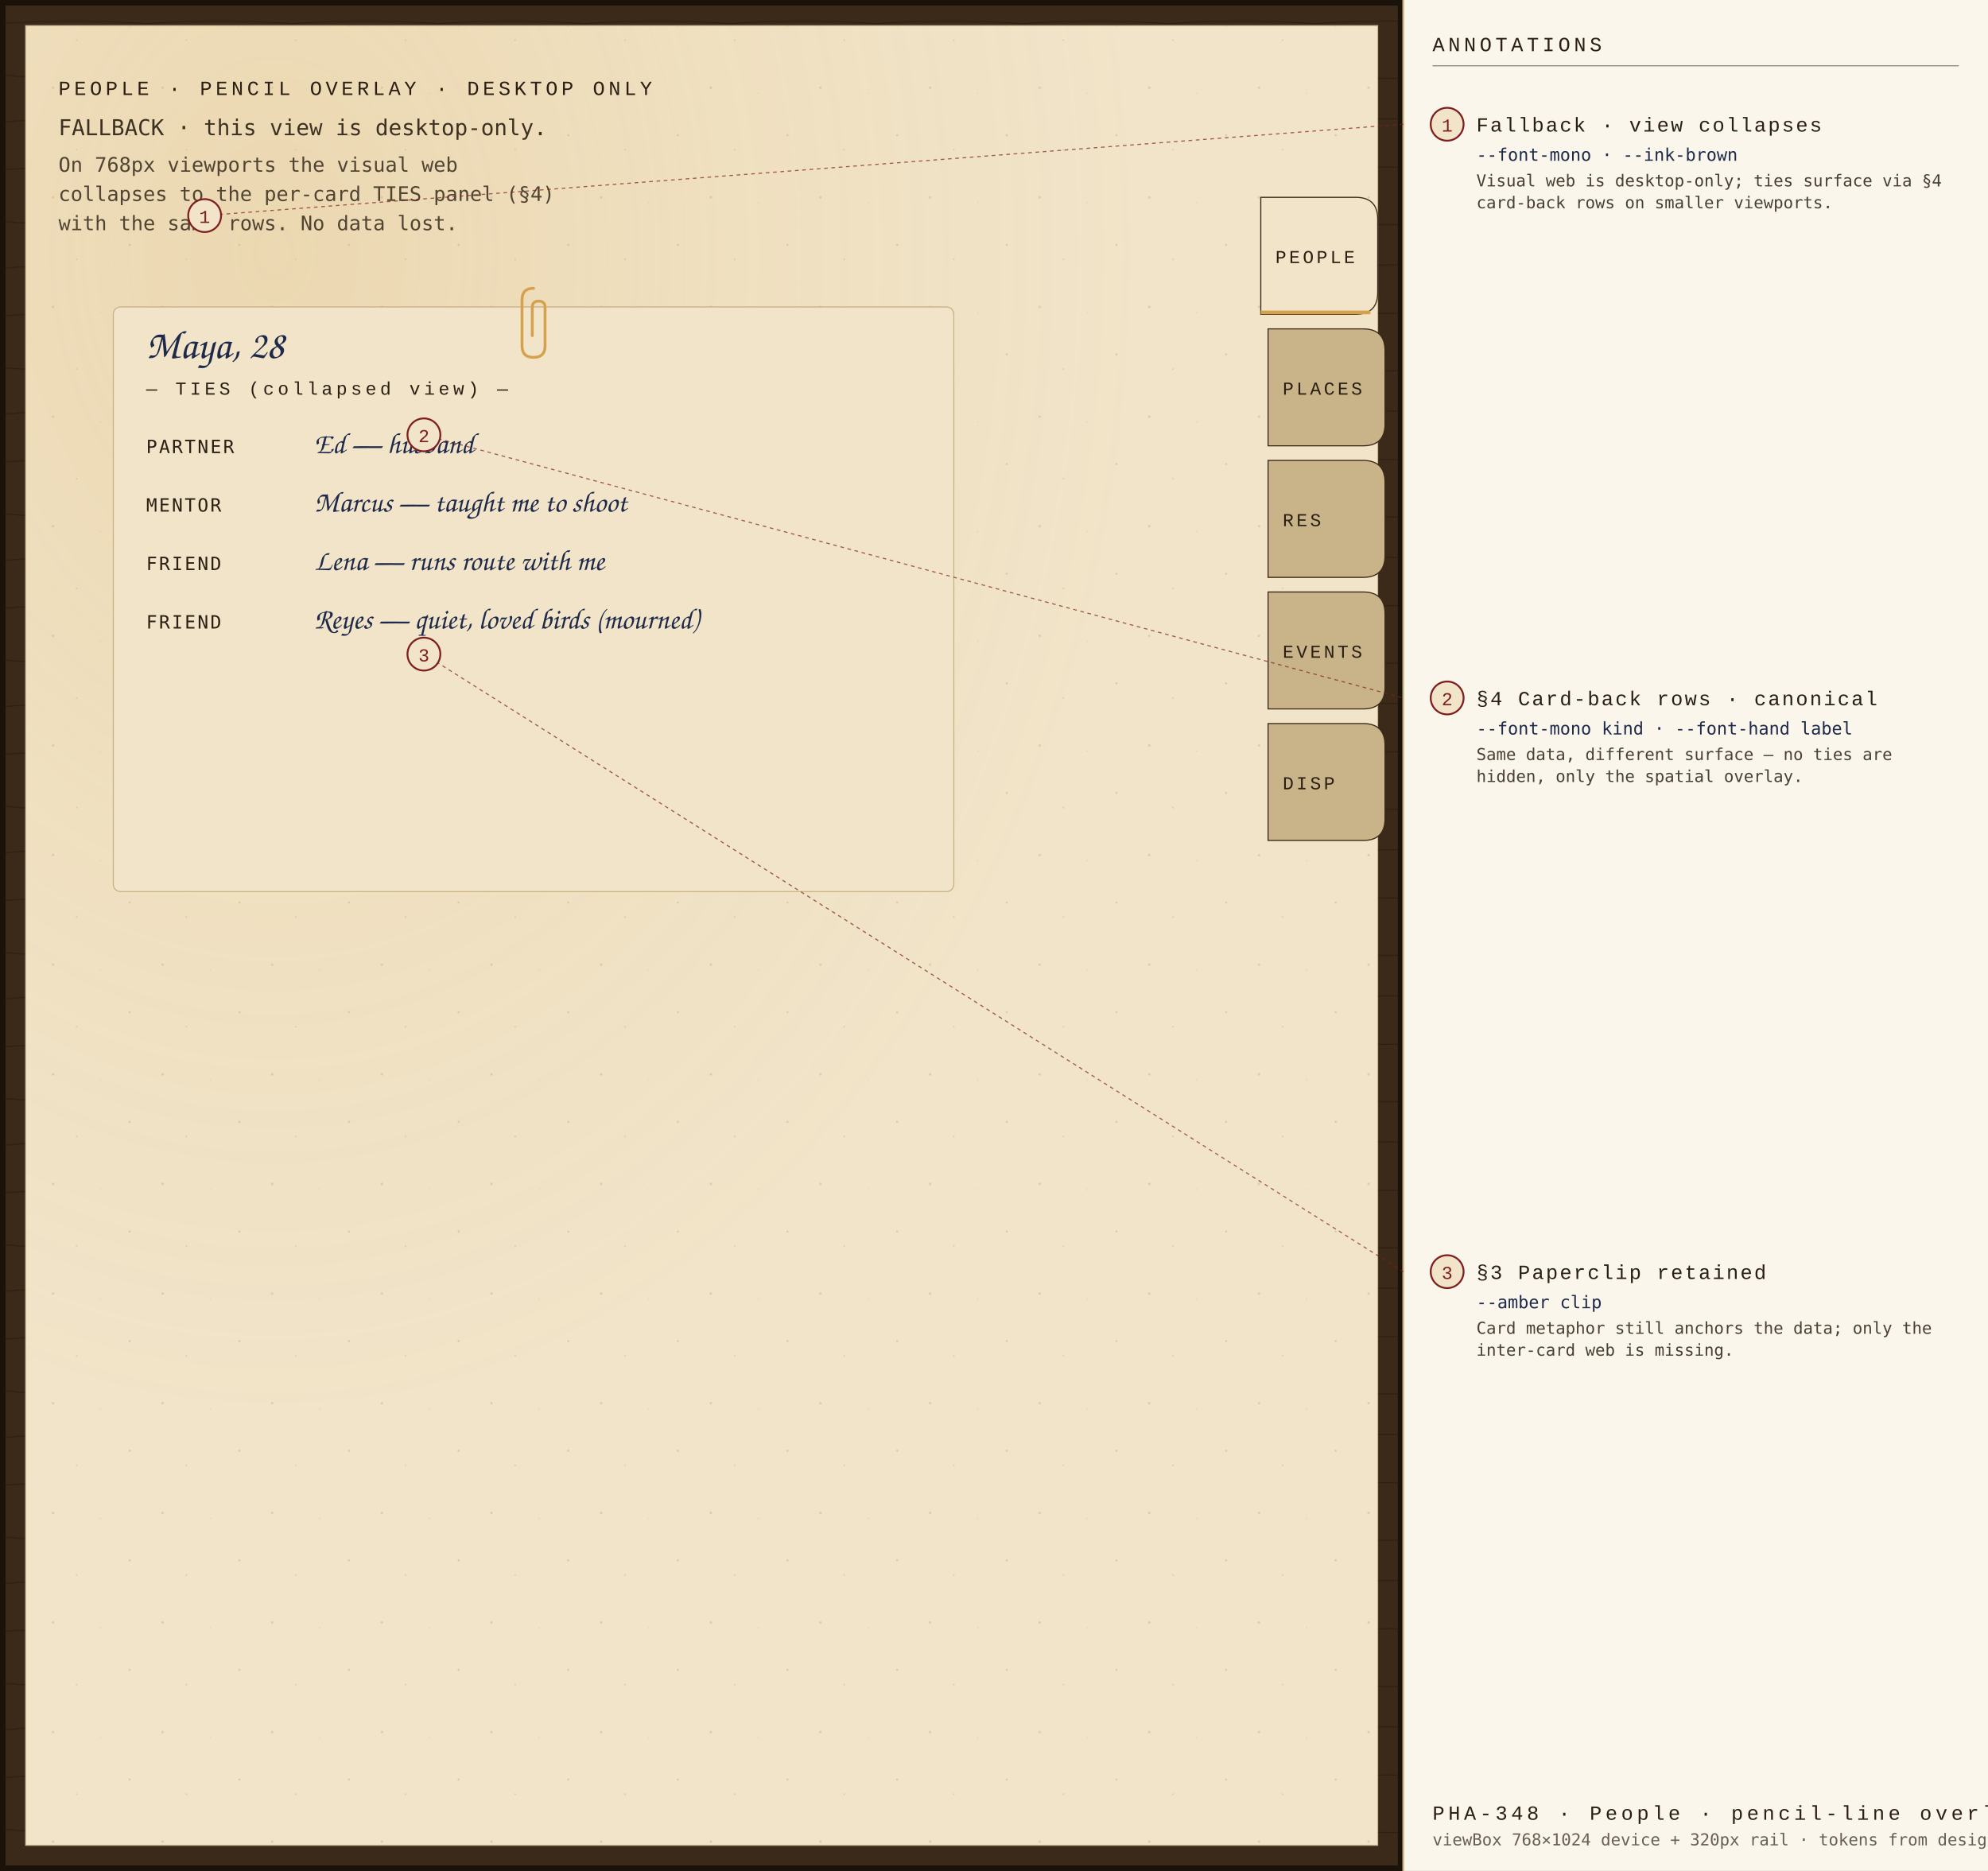
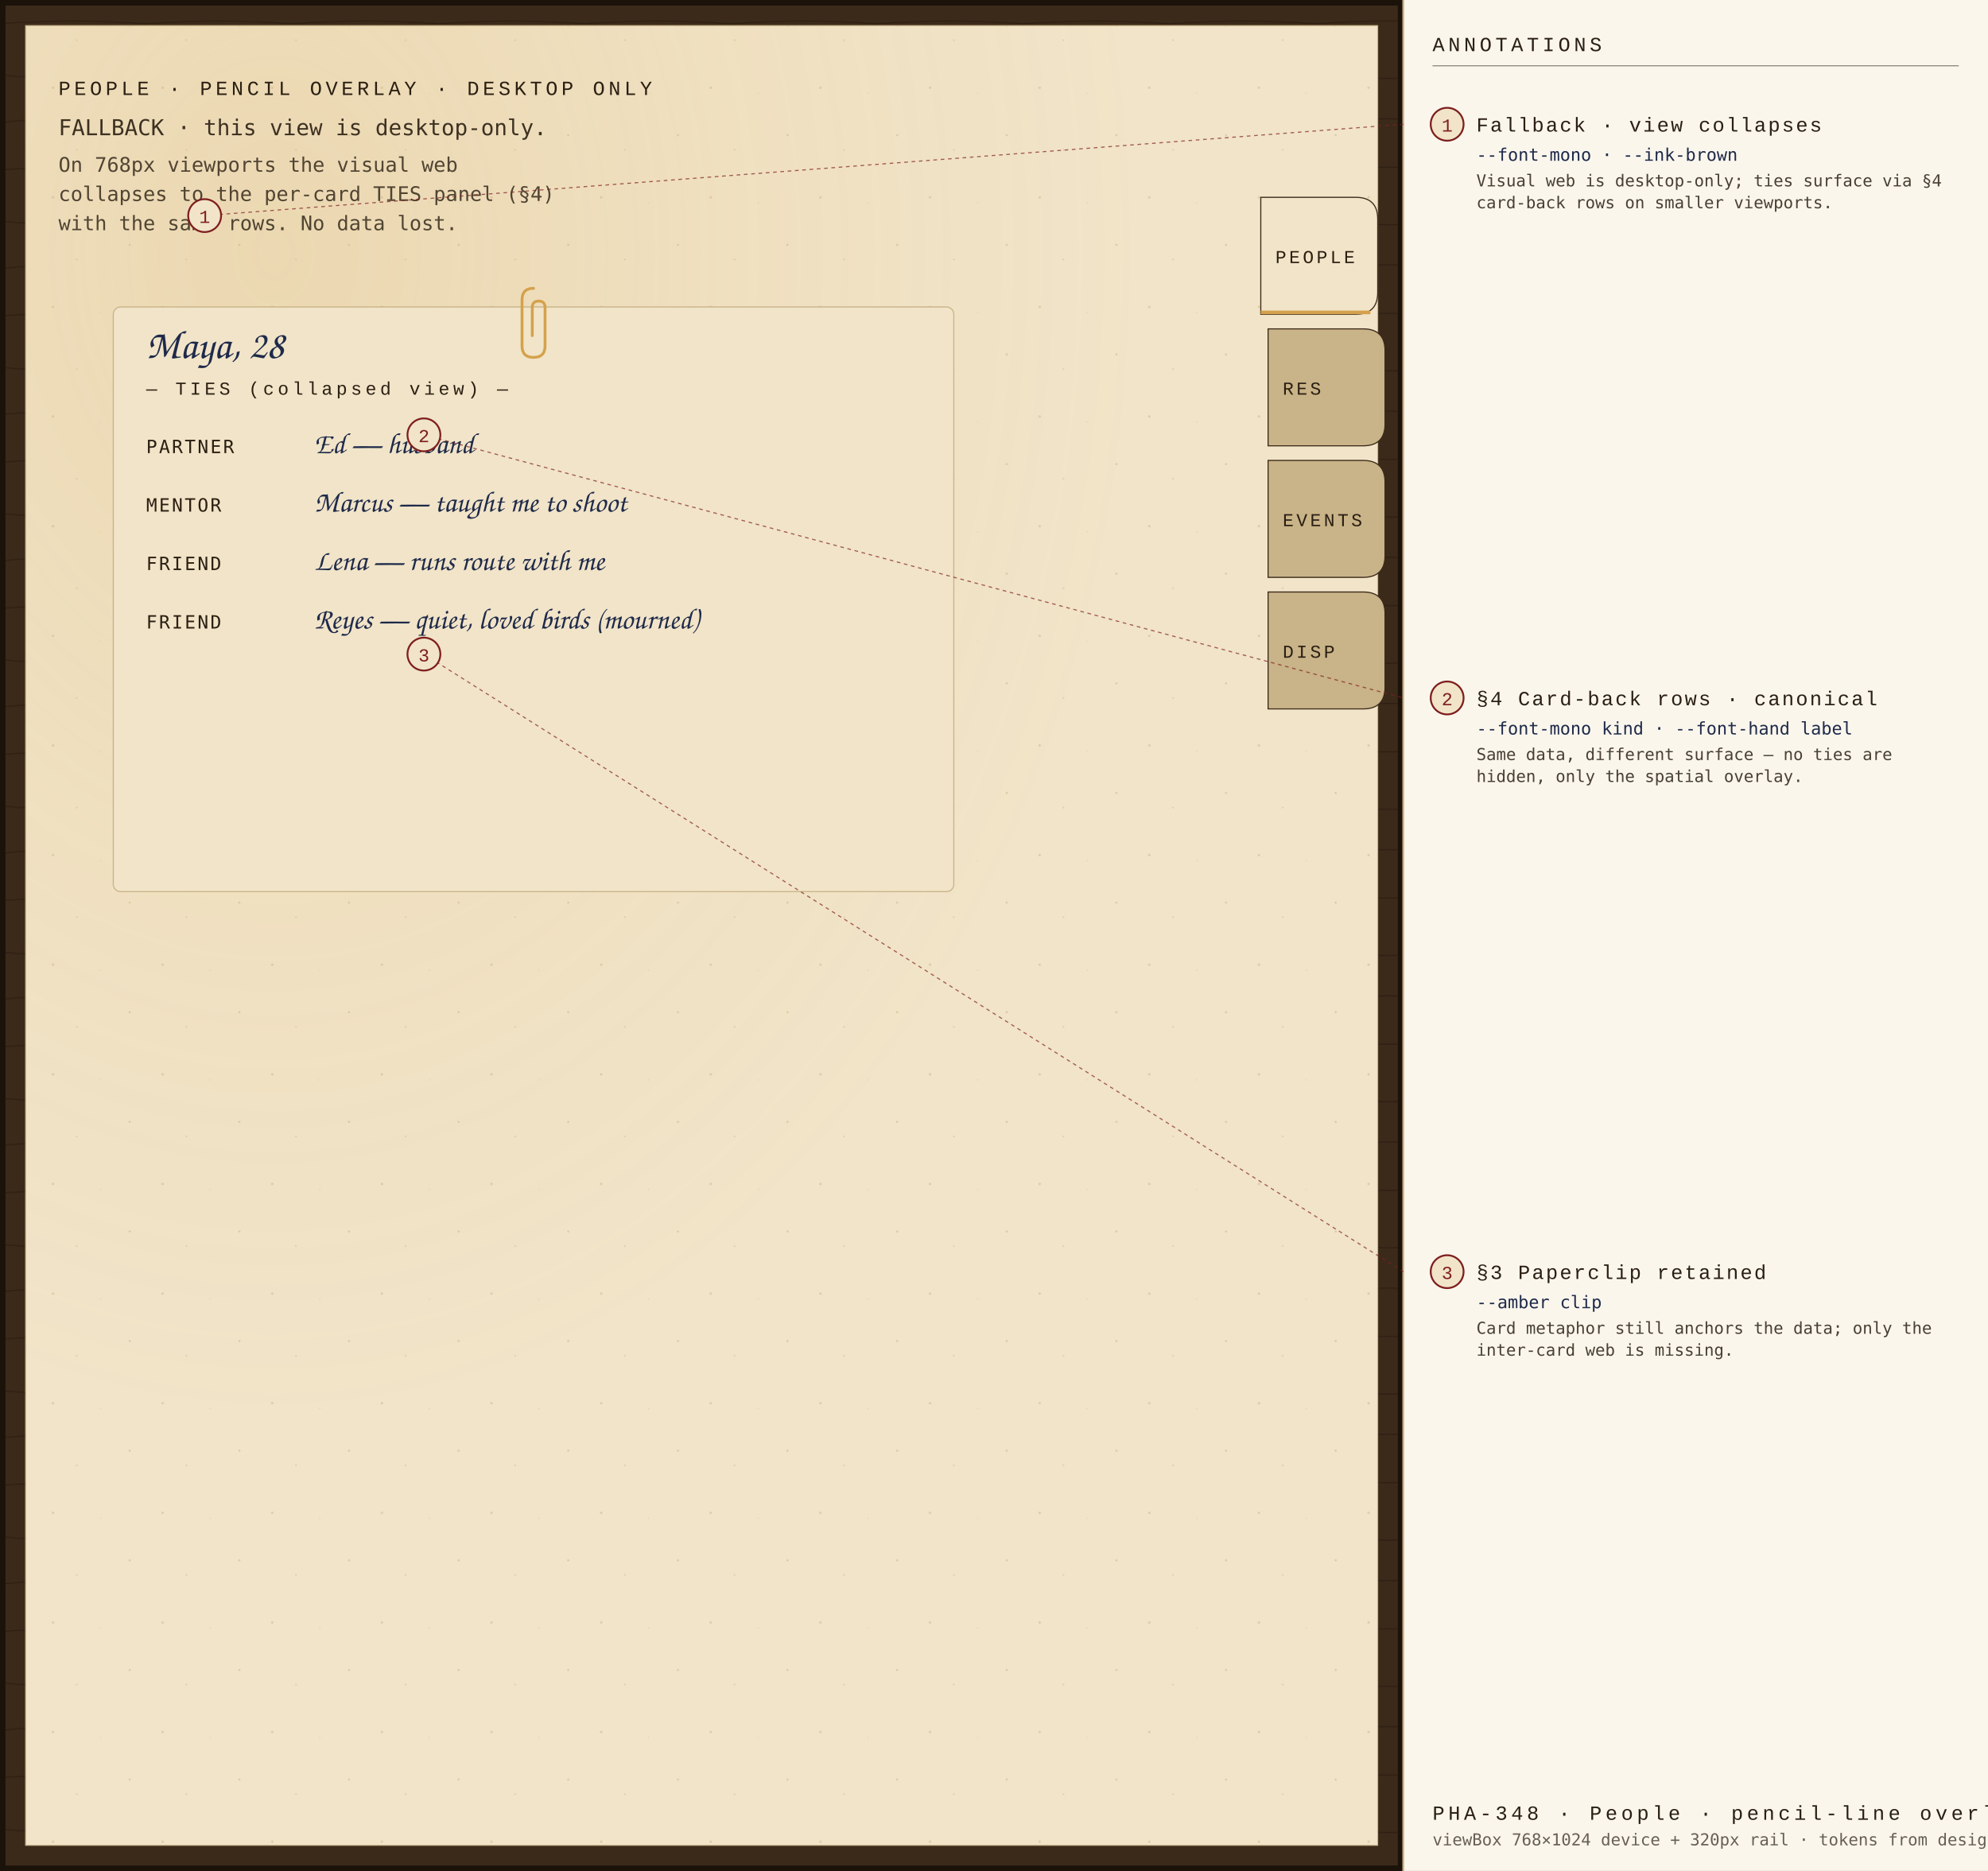
<svg xmlns="http://www.w3.org/2000/svg" viewBox="0 0 1088 1024" width="1088" height="1024" role="img" aria-label="PHA-348 · People · pencil-line overlay · Tablet · 641–1024px mockup">
  <defs>
    <pattern id="paperGrain" x="0" y="0" width="60" height="60" patternUnits="userSpaceOnUse">
      <rect width="60" height="60" fill="#F1E4C8" />
      <circle cx="11" cy="14" r="0.6" fill="#C9B388" opacity="0.5" />
      <circle cx="42" cy="22" r="0.5" fill="#C9B388" opacity="0.4" />
      <circle cx="29" cy="48" r="0.7" fill="#C9B388" opacity="0.45" />
      <circle cx="55" cy="51" r="0.4" fill="#C9B388" opacity="0.3" />
    </pattern>
    <pattern id="leatherGrain" x="0" y="0" width="80" height="80" patternUnits="userSpaceOnUse">
      <rect width="80" height="80" fill="#3B2A1A" />
      <path d="M0 13 q40 -3 80 0 M0 41 q40 4 80 0 M0 67 q40 -4 80 0" stroke="#1B120A" stroke-width="0.6" fill="none" opacity="0.5" />
    </pattern>
    <radialGradient id="lamp" cx="18%" cy="12%" r="65%">
      <stop offset="0%" stop-color="#D4A24C" stop-opacity="0.18" />
      <stop offset="55%" stop-color="#D4A24C" stop-opacity="0.06" />
      <stop offset="100%" stop-color="#D4A24C" stop-opacity="0" />
    </radialGradient>
    <filter id="hand" x="-2%" y="-50%" width="104%" height="200%">
      <feTurbulence type="fractalNoise" baseFrequency="0.7" numOctaves="2" seed="3" />
      <feDisplacementMap in="SourceGraphic" scale="0.6" />
    </filter>
    <symbol id="paperclip" viewBox="0 0 40 60">
      <path d="M20 4 q-9 0 -9 9 v36 q0 9 9 9 t9 -9 v-30 q0 -5 -5 -5 t-5 5 v22" fill="none" stroke="#D4A24C" stroke-width="2.2" stroke-linecap="round" />
    </symbol>
    <symbol id="touchHint" viewBox="0 0 44 44">
      <rect x="0" y="0" width="44" height="44" fill="none" stroke="#D4A24C" stroke-width="1" stroke-dasharray="3 3" opacity="0.6" />
    </symbol>
  </defs>
  <rect x="0" y="0" width="1088" height="1024" fill="#3B2A1A" />
  <rect x="0" y="0" width="768" height="1024" fill="url(#leatherGrain)" />
  <rect x="0" y="0" width="768" height="1024" fill="url(#leatherGrain)" />
  <rect x="0" y="0" width="768" height="1024" fill="#3B2A1A" opacity="0.15" />
  <rect x="0" y="0" width="768" height="3" fill="#1B120A" />
  <rect x="0" y="1021" width="768" height="3" fill="#1B120A" />
  <rect x="0" y="0" width="3" height="1024" fill="#1B120A" />
  <rect x="765" y="0" width="3" height="1024" fill="#1B120A" />
  <rect x="14" y="14" width="740" height="996" fill="url(#paperGrain)" stroke="#C9B388" stroke-width="0.5" />
  <rect x="14" y="14" width="740" height="996" fill="url(#lamp)" />
  <text x="32" y="52" font-family="'Special Elite', 'Courier New', Courier, monospace" font-size="11" fill="#2A1F12" letter-spacing="2">PEOPLE · PENCIL OVERLAY · DESKTOP ONLY</text>
  <text x="32" y="74" font-family="'IBM Plex Mono', ui-monospace, Menlo, Consolas, monospace" font-size="12" fill="#2A1F12" opacity="0.9">FALLBACK · this view is desktop-only.</text>
  <text x="32" y="94" font-family="'IBM Plex Mono', ui-monospace, Menlo, Consolas, monospace" font-size="11" fill="#2A1F12" opacity="0.8">On 768px viewports the visual web</text>
  <text x="32" y="110" font-family="'IBM Plex Mono', ui-monospace, Menlo, Consolas, monospace" font-size="11" fill="#2A1F12" opacity="0.8">collapses to the per-card TIES panel (§4)</text>
  <text x="32" y="126" font-family="'IBM Plex Mono', ui-monospace, Menlo, Consolas, monospace" font-size="11" fill="#2A1F12" opacity="0.8">with the same rows. No data lost.</text>
  <rect x="62" y="168" width="460" height="320" fill="#F1E4C8" stroke="#C9B388" stroke-width="0.6" rx="4" />
  <use href="#paperclip" x="278.0" y="154" width="28" height="44" />
  <text x="80" y="196" font-family="'Caveat', 'Patrick Hand', 'Bradley Hand', cursive" font-size="22" fill="#1F2A4A">Maya, 28</text>
  <text x="80" y="216" font-family="'Special Elite', 'Courier New', Courier, monospace" font-size="10" fill="#2A1F12" letter-spacing="2">— TIES (collapsed view) —</text>
  <text x="80" y="248" font-family="'IBM Plex Mono', ui-monospace, Menlo, Consolas, monospace" font-size="10" fill="#2A1F12" letter-spacing="1">PARTNER</text>
  <text x="172" y="248" font-family="'Caveat', 'Patrick Hand', 'Bradley Hand', cursive" font-size="16" fill="#1F2A4A">Ed — husband</text>
  <text x="80" y="280" font-family="'IBM Plex Mono', ui-monospace, Menlo, Consolas, monospace" font-size="10" fill="#2A1F12" letter-spacing="1">MENTOR</text>
  <text x="172" y="280" font-family="'Caveat', 'Patrick Hand', 'Bradley Hand', cursive" font-size="16" fill="#1F2A4A">Marcus — taught me to shoot</text>
  <text x="80" y="312" font-family="'IBM Plex Mono', ui-monospace, Menlo, Consolas, monospace" font-size="10" fill="#2A1F12" letter-spacing="1">FRIEND</text>
  <text x="172" y="312" font-family="'Caveat', 'Patrick Hand', 'Bradley Hand', cursive" font-size="16" fill="#1F2A4A">Lena — runs route with me</text>
  <text x="80" y="344" font-family="'IBM Plex Mono', ui-monospace, Menlo, Consolas, monospace" font-size="10" fill="#2A1F12" letter-spacing="1">FRIEND</text>
  <text x="172" y="344" font-family="'Caveat', 'Patrick Hand', 'Bradley Hand', cursive" font-size="16" fill="#1F2A4A">Reyes — quiet, loved birds (mourned)</text>
  <path d="M690 108 h52 q12 0 12 12 v40 q0 12 -12 12 h-52 z" fill="#F1E4C8" stroke="#3B2A1A" stroke-width="0.6" />
  <text x="698" y="144.0" font-family="'Special Elite', 'Courier New', Courier, monospace" font-size="10" fill="#2A1F12" letter-spacing="1.5">PEOPLE</text>
  <line x1="690" y1="171" x2="750" y2="171" stroke="#D4A24C" stroke-width="2" />
  <path d="M694 180 h52 q12 0 12 12 v40 q0 12 -12 12 h-52 z" fill="#C9B388" stroke="#3B2A1A" stroke-width="0.6" />
-   <text x="702" y="216.0" font-family="'Special Elite', 'Courier New', Courier, monospace" font-size="10" fill="#2A1F12" letter-spacing="1.5">PLACES</text>
+   <text x="702" y="216.0" font-family="'Special Elite', 'Courier New', Courier, monospace" font-size="10" fill="#2A1F12" letter-spacing="1.5">RES</text>
  <path d="M694 252 h52 q12 0 12 12 v40 q0 12 -12 12 h-52 z" fill="#C9B388" stroke="#3B2A1A" stroke-width="0.6" />
-   <text x="702" y="288.0" font-family="'Special Elite', 'Courier New', Courier, monospace" font-size="10" fill="#2A1F12" letter-spacing="1.5">RES</text>
+   <text x="702" y="288.0" font-family="'Special Elite', 'Courier New', Courier, monospace" font-size="10" fill="#2A1F12" letter-spacing="1.5">EVENTS</text>
  <path d="M694 324 h52 q12 0 12 12 v40 q0 12 -12 12 h-52 z" fill="#C9B388" stroke="#3B2A1A" stroke-width="0.6" />
-   <text x="702" y="360.0" font-family="'Special Elite', 'Courier New', Courier, monospace" font-size="10" fill="#2A1F12" letter-spacing="1.5">EVENTS</text>
-   <path d="M694 396 h52 q12 0 12 12 v40 q0 12 -12 12 h-52 z" fill="#C9B388" stroke="#3B2A1A" stroke-width="0.6" />
-   <text x="702" y="432.0" font-family="'Special Elite', 'Courier New', Courier, monospace" font-size="10" fill="#2A1F12" letter-spacing="1.5">DISP</text>
+   <text x="702" y="360.0" font-family="'Special Elite', 'Courier New', Courier, monospace" font-size="10" fill="#2A1F12" letter-spacing="1.5">DISP</text>
  <rect x="768" y="0" width="320" height="1024" fill="#FAF6EC" />
  <line x1="768" y1="0" x2="768" y2="1024" stroke="#C9B388" stroke-width="1" />
  <text x="784" y="28" font-family="'Special Elite', 'Courier New', Courier, monospace" font-size="11" fill="#2A1F12" letter-spacing="2">ANNOTATIONS</text>
  <line x1="784" y1="36" x2="1072" y2="36" stroke="#2A1F12" stroke-width="0.6" opacity="0.5" />
  <line x1="112" y1="118" x2="768" y2="68" stroke="#7E1E1E" stroke-width="0.6" stroke-dasharray="2 2" opacity="0.7" />
  <circle cx="112" cy="118" r="9" fill="#F1E4C8" stroke="#7E1E1E" stroke-width="1" />
  <text x="112" y="122" text-anchor="middle" font-family="'Special Elite', 'Courier New', Courier, monospace" font-size="10" fill="#7E1E1E">1</text>
  <circle cx="792" cy="68" r="9" fill="#F1E4C8" stroke="#7E1E1E" stroke-width="1" />
  <text x="792" y="72" text-anchor="middle" font-family="'Special Elite', 'Courier New', Courier, monospace" font-size="10" fill="#7E1E1E">1</text>
  <text x="808" y="72" font-family="'Special Elite', 'Courier New', Courier, monospace" font-size="11" fill="#2A1F12" letter-spacing="1">Fallback · view collapses</text>
  <text x="808" y="88" font-family="'IBM Plex Mono', ui-monospace, Menlo, Consolas, monospace" font-size="9.5" fill="#1F2A4A">--font-mono · --ink-brown</text>
  <text x="808" y="102" font-family="'IBM Plex Mono', ui-monospace, Menlo, Consolas, monospace" font-size="9" fill="#2A1F12" opacity="0.85">Visual web is desktop-only; ties surface via §4</text>
  <text x="808" y="114" font-family="'IBM Plex Mono', ui-monospace, Menlo, Consolas, monospace" font-size="9" fill="#2A1F12" opacity="0.85">card-back rows on smaller viewports.</text>
  <line x1="232" y1="238" x2="768" y2="382" stroke="#7E1E1E" stroke-width="0.6" stroke-dasharray="2 2" opacity="0.7" />
  <circle cx="232" cy="238" r="9" fill="#F1E4C8" stroke="#7E1E1E" stroke-width="1" />
  <text x="232" y="242" text-anchor="middle" font-family="'Special Elite', 'Courier New', Courier, monospace" font-size="10" fill="#7E1E1E">2</text>
  <circle cx="792" cy="382" r="9" fill="#F1E4C8" stroke="#7E1E1E" stroke-width="1" />
  <text x="792" y="386" text-anchor="middle" font-family="'Special Elite', 'Courier New', Courier, monospace" font-size="10" fill="#7E1E1E">2</text>
  <text x="808" y="386" font-family="'Special Elite', 'Courier New', Courier, monospace" font-size="11" fill="#2A1F12" letter-spacing="1">§4 Card-back rows · canonical</text>
  <text x="808" y="402" font-family="'IBM Plex Mono', ui-monospace, Menlo, Consolas, monospace" font-size="9.5" fill="#1F2A4A">--font-mono kind · --font-hand label</text>
  <text x="808" y="416" font-family="'IBM Plex Mono', ui-monospace, Menlo, Consolas, monospace" font-size="9" fill="#2A1F12" opacity="0.85">Same data, different surface — no ties are</text>
  <text x="808" y="428" font-family="'IBM Plex Mono', ui-monospace, Menlo, Consolas, monospace" font-size="9" fill="#2A1F12" opacity="0.85">hidden, only the spatial overlay.</text>
  <line x1="232" y1="358" x2="768" y2="696" stroke="#7E1E1E" stroke-width="0.6" stroke-dasharray="2 2" opacity="0.7" />
  <circle cx="232" cy="358" r="9" fill="#F1E4C8" stroke="#7E1E1E" stroke-width="1" />
  <text x="232" y="362" text-anchor="middle" font-family="'Special Elite', 'Courier New', Courier, monospace" font-size="10" fill="#7E1E1E">3</text>
  <circle cx="792" cy="696" r="9" fill="#F1E4C8" stroke="#7E1E1E" stroke-width="1" />
  <text x="792" y="700" text-anchor="middle" font-family="'Special Elite', 'Courier New', Courier, monospace" font-size="10" fill="#7E1E1E">3</text>
  <text x="808" y="700" font-family="'Special Elite', 'Courier New', Courier, monospace" font-size="11" fill="#2A1F12" letter-spacing="1">§3 Paperclip retained</text>
  <text x="808" y="716" font-family="'IBM Plex Mono', ui-monospace, Menlo, Consolas, monospace" font-size="9.5" fill="#1F2A4A">--amber clip</text>
  <text x="808" y="730" font-family="'IBM Plex Mono', ui-monospace, Menlo, Consolas, monospace" font-size="9" fill="#2A1F12" opacity="0.85">Card metaphor still anchors the data; only the</text>
  <text x="808" y="742" font-family="'IBM Plex Mono', ui-monospace, Menlo, Consolas, monospace" font-size="9" fill="#2A1F12" opacity="0.85">inter-card web is missing.</text>
  <text x="784" y="996" font-family="'Special Elite', 'Courier New', Courier, monospace" font-size="11" fill="#2A1F12" letter-spacing="2">PHA-348 · People · pencil-line overlay · Tablet · 641–1024px</text>
  <text x="784" y="1010" font-family="'IBM Plex Mono', ui-monospace, Menlo, Consolas, monospace" font-size="9" fill="#2A1F12" opacity="0.7">viewBox 768×1024 device + 320px rail · tokens from design/tokens.css · components from design/components.md</text>
</svg>
